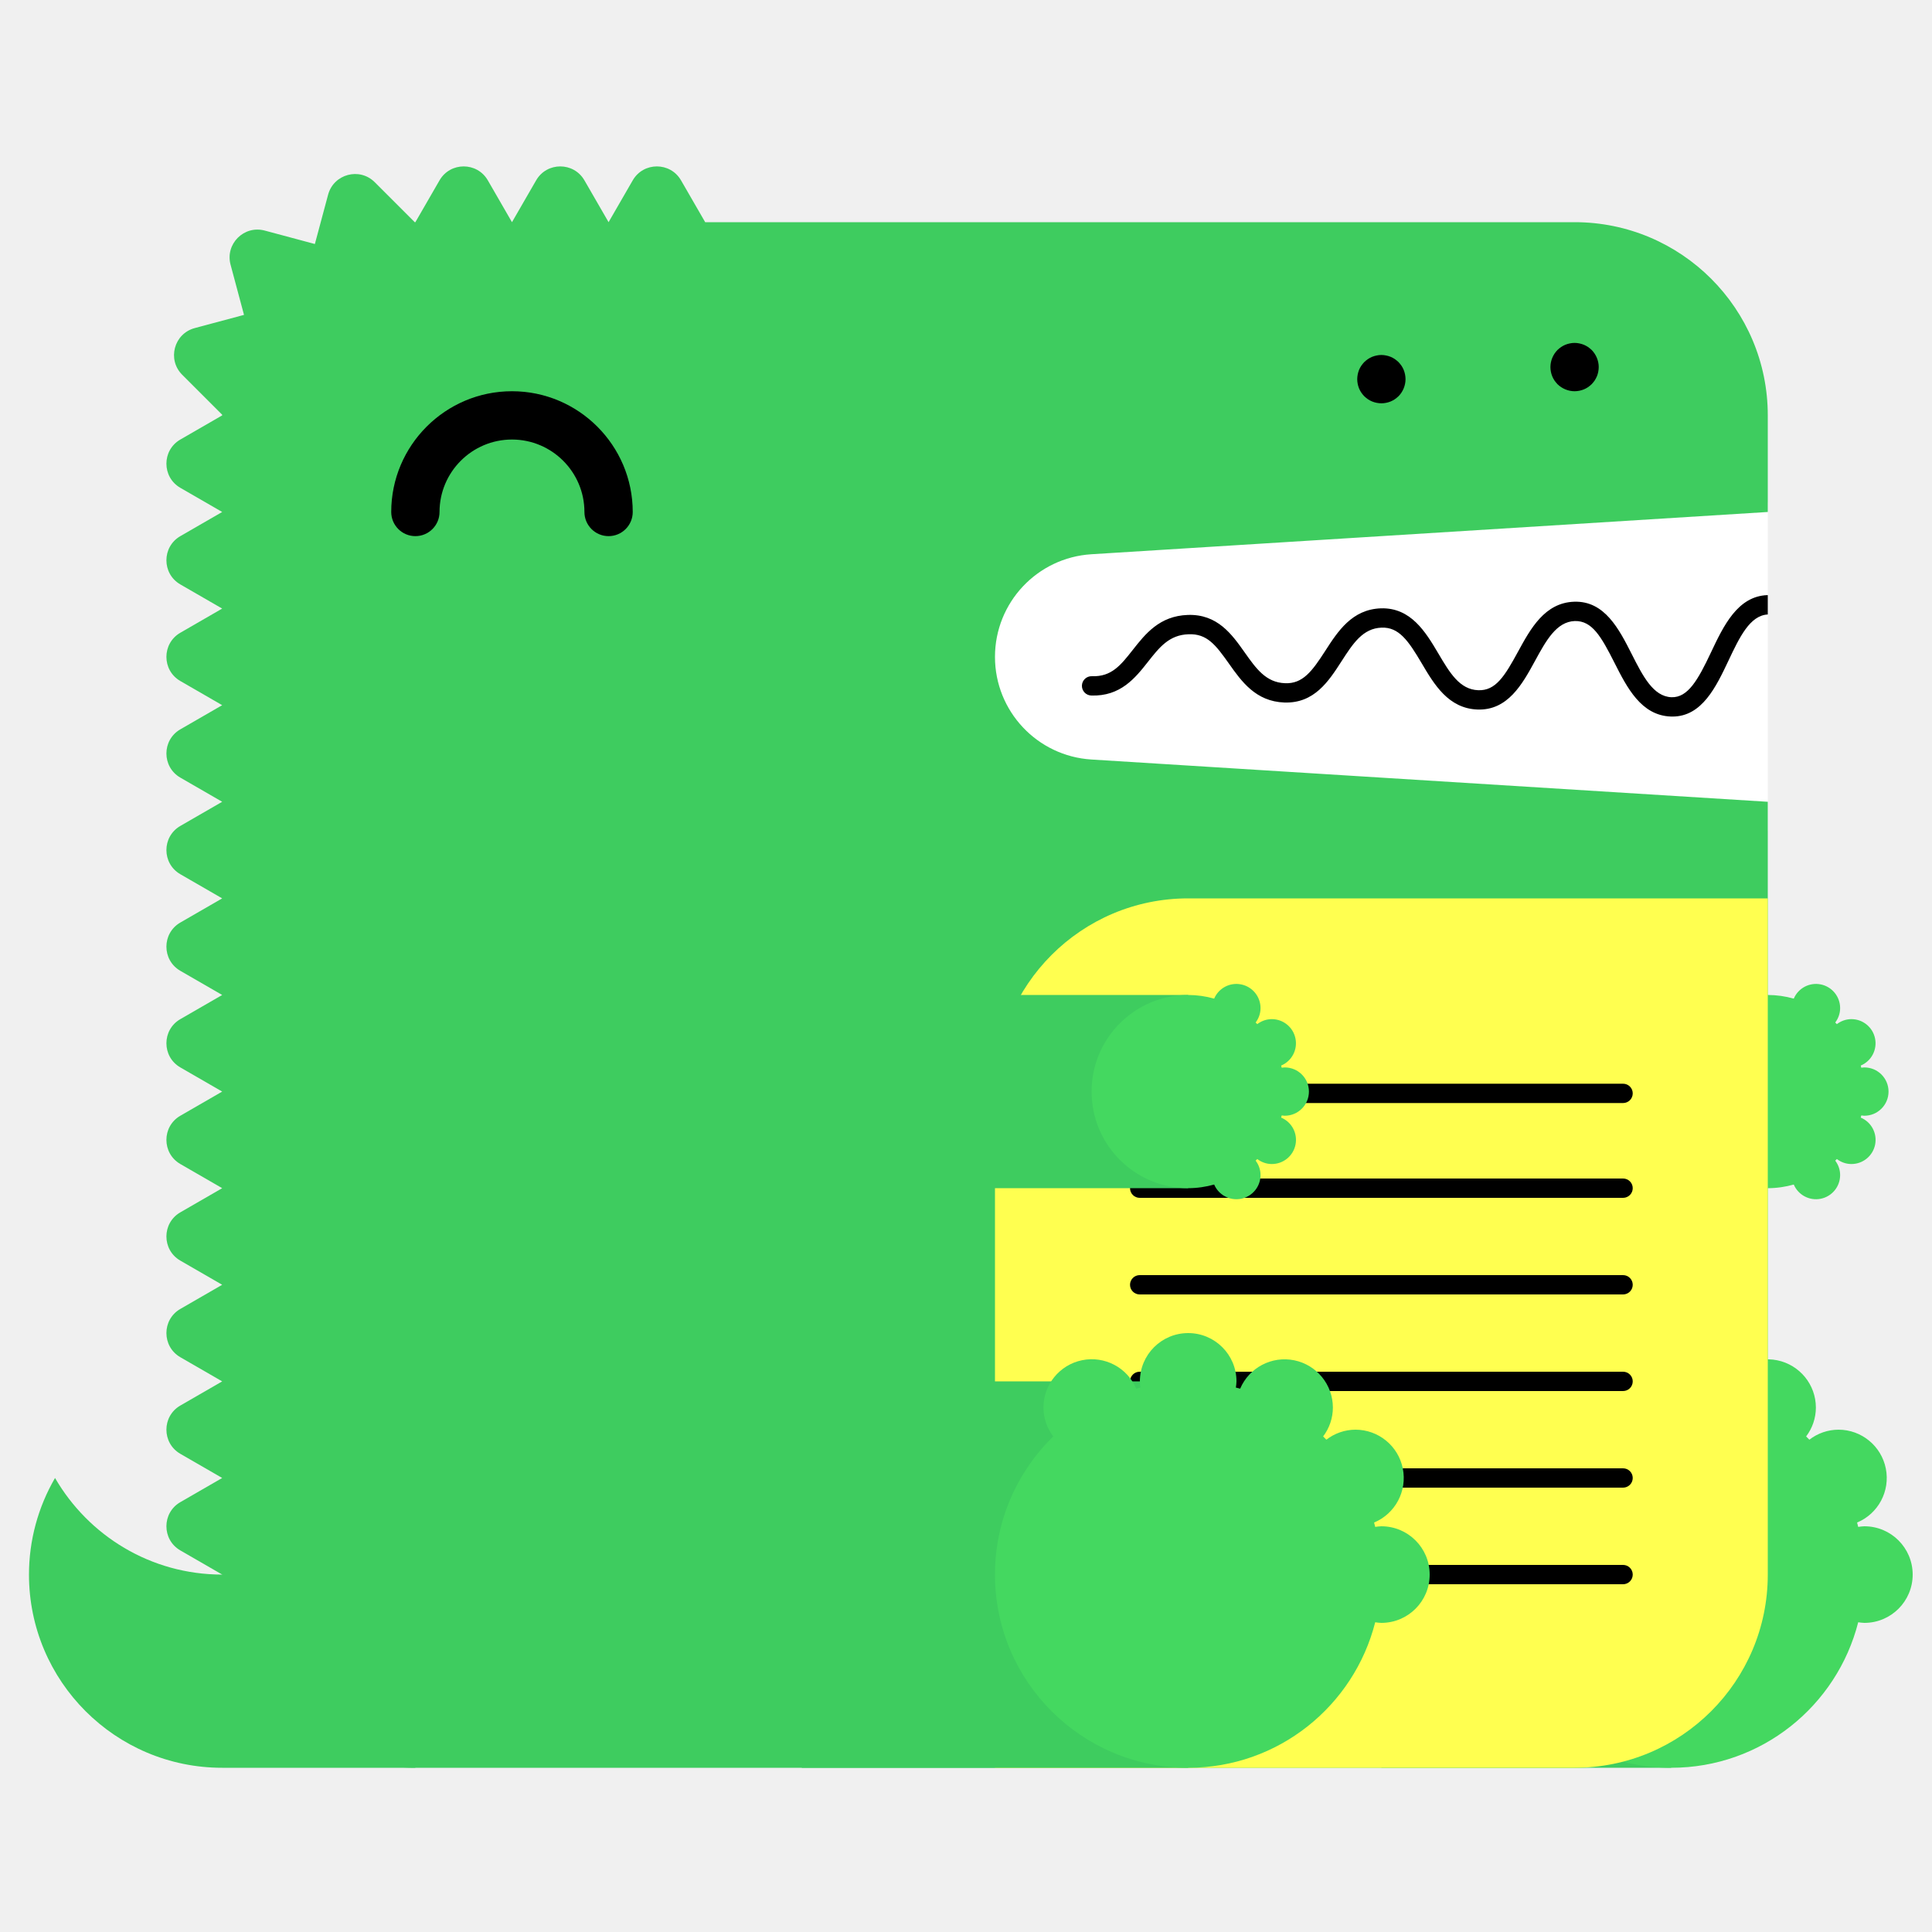
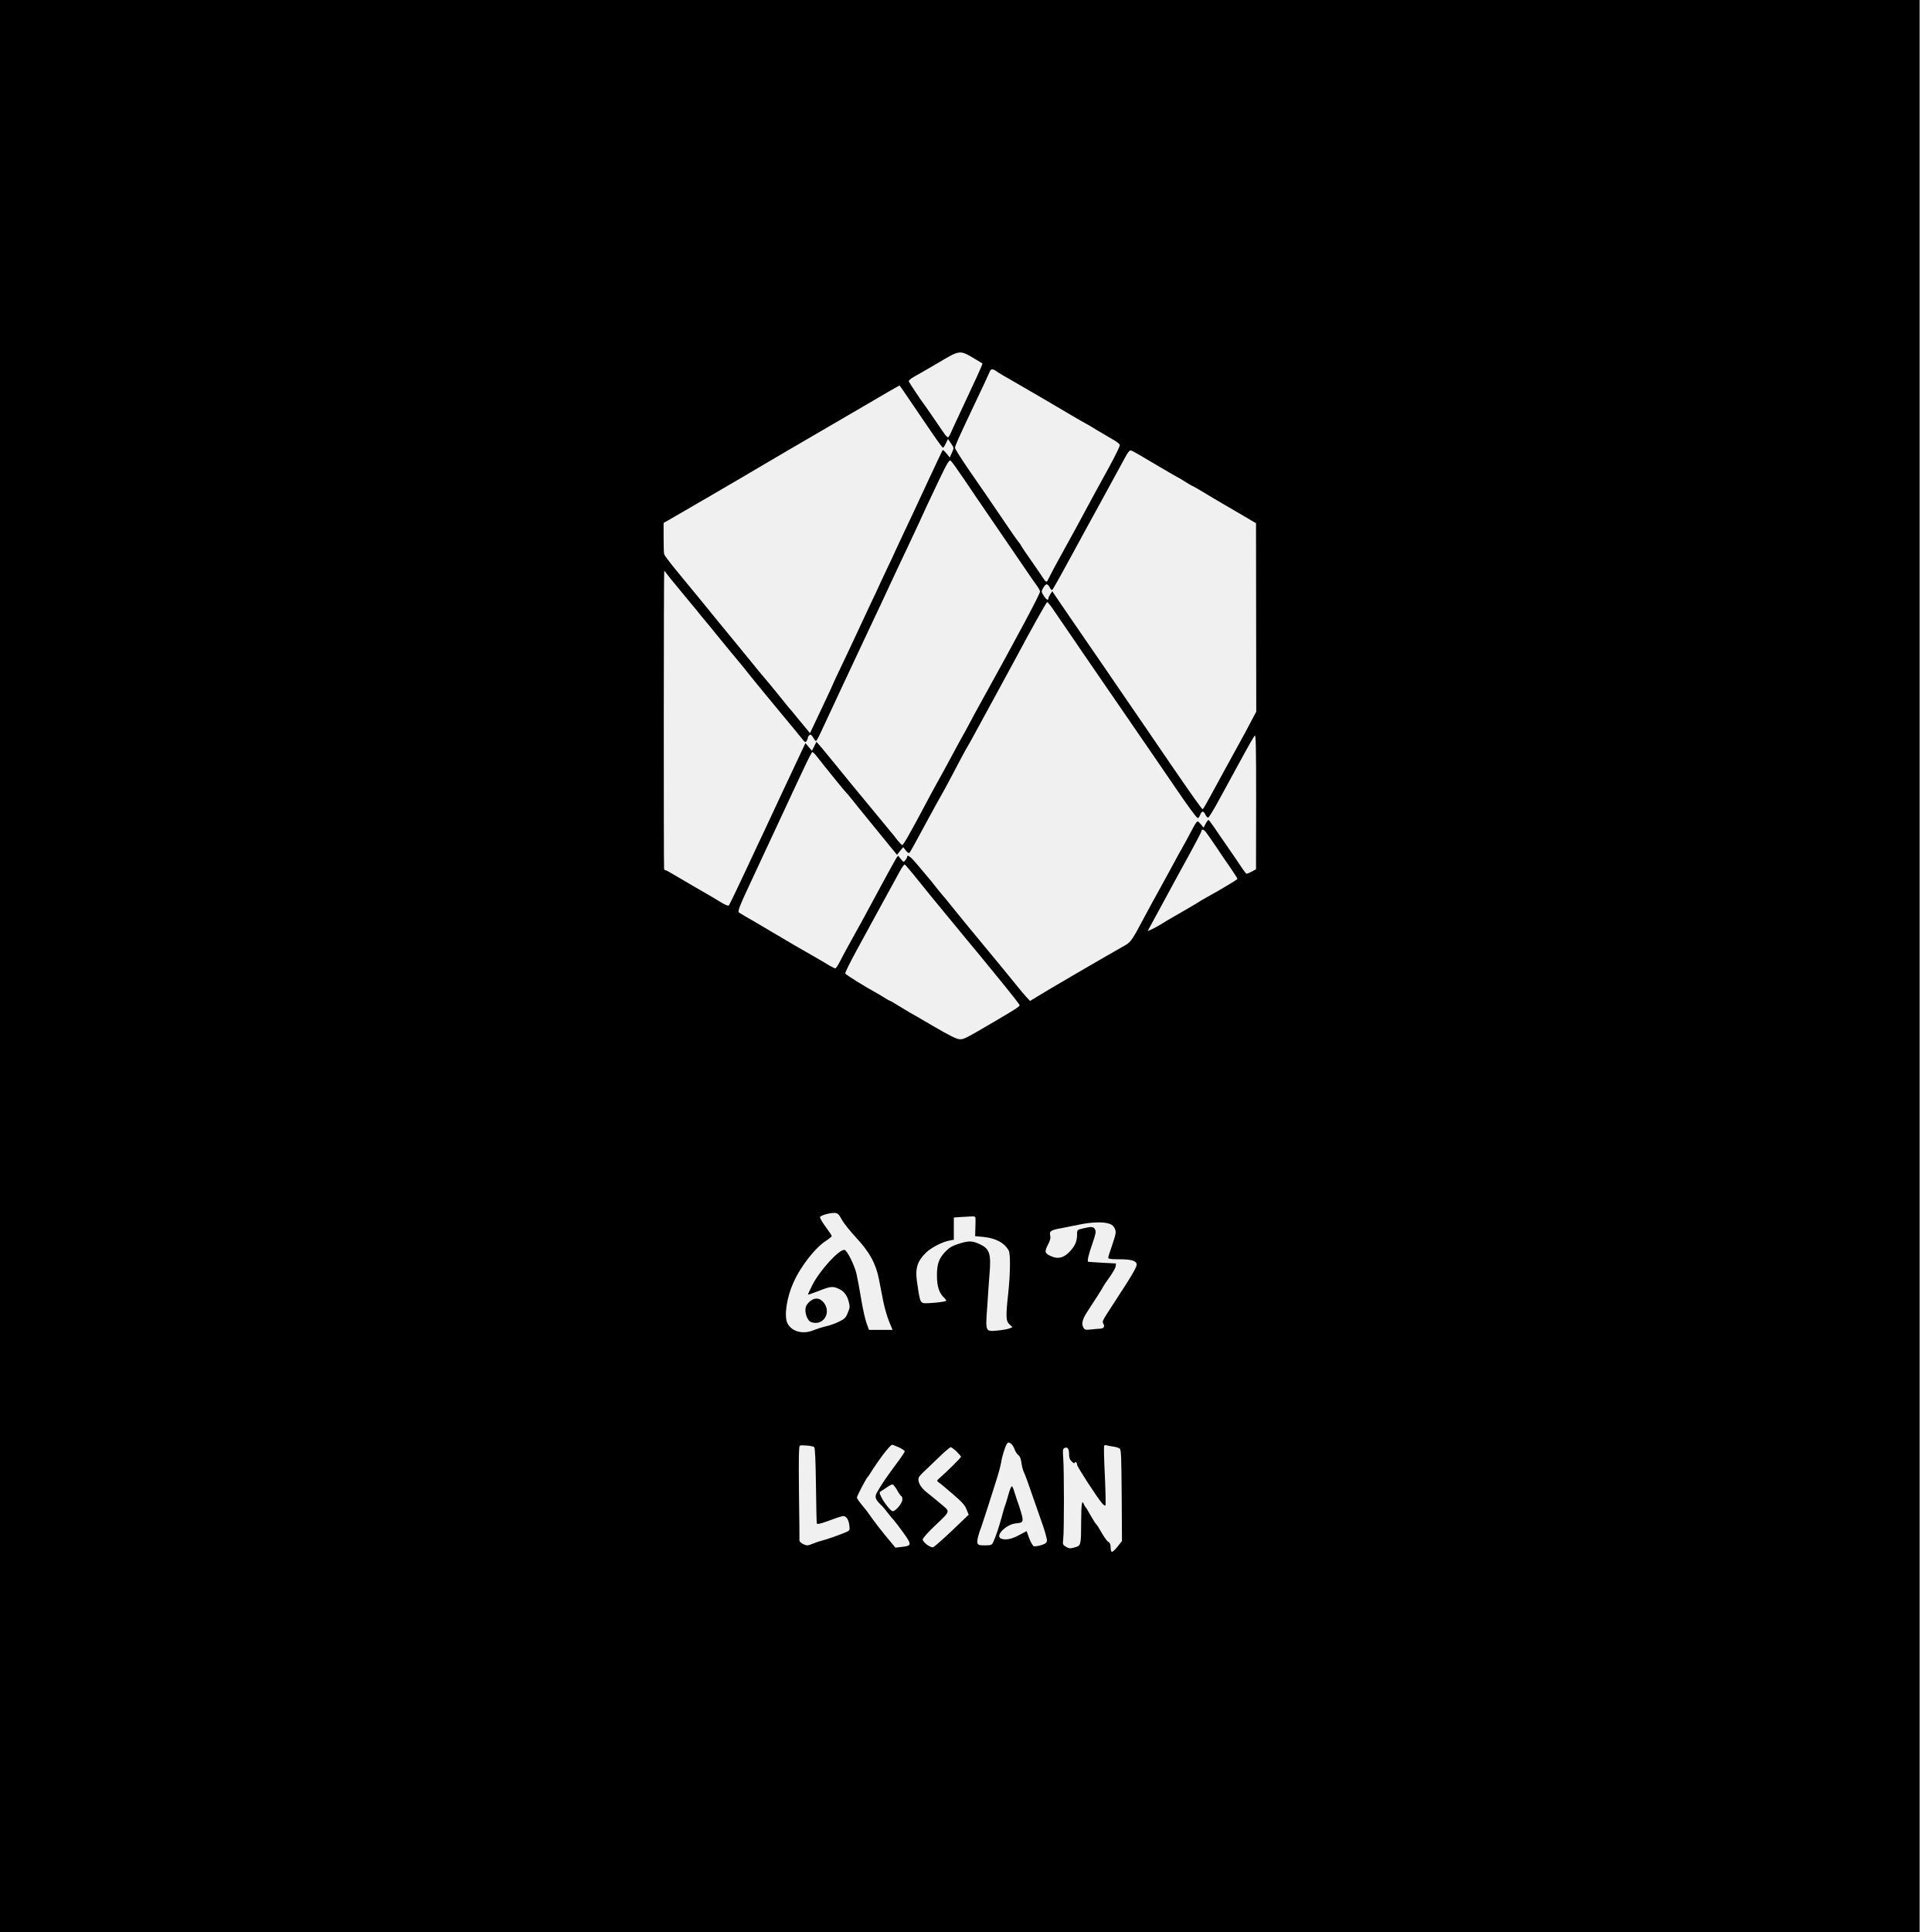
- <svg xmlns="http://www.w3.org/2000/svg" width="200" height="200" viewBox="0 0 200 200">
-   <g fill="none" fill-rule="evenodd">
-     <path fill="#FFF" d="M99 52h84v34H99z" />
-     <path d="M23 163c-7.398 0-13.843-4.027-17.303-10A19.886 19.886 0 0 0 3 163c0 11.046 8.954 20 20 20h20v-20H23z" fill="#3ECC5F" />
-     <path d="M112.98 57.376L183 53V43c0-11.046-8.954-20-20-20H73l-2.5-4.33c-1.112-1.925-3.889-1.925-5 0L63 23l-2.5-4.33c-1.111-1.925-3.889-1.925-5 0L53 23l-2.5-4.33c-1.111-1.925-3.889-1.925-5 0L43 23c-.022 0-.042.003-.065.003l-4.142-4.141c-1.57-1.571-4.252-.853-4.828 1.294l-1.369 5.104-5.192-1.392c-2.148-.575-4.111 1.389-3.535 3.536l1.39 5.193-5.102 1.367c-2.148.576-2.867 3.259-1.296 4.83l4.142 4.142c0 .021-.003.042-.003.064l-4.33 2.5c-1.925 1.111-1.925 3.889 0 5L23 53l-4.33 2.5c-1.925 1.111-1.925 3.889 0 5L23 63l-4.33 2.5c-1.925 1.111-1.925 3.889 0 5L23 73l-4.33 2.5c-1.925 1.111-1.925 3.889 0 5L23 83l-4.33 2.5c-1.925 1.111-1.925 3.889 0 5L23 93l-4.33 2.5c-1.925 1.111-1.925 3.889 0 5L23 103l-4.33 2.5c-1.925 1.111-1.925 3.889 0 5L23 113l-4.33 2.5c-1.925 1.111-1.925 3.889 0 5L23 123l-4.33 2.5c-1.925 1.111-1.925 3.889 0 5L23 133l-4.33 2.5c-1.925 1.111-1.925 3.889 0 5L23 143l-4.33 2.5c-1.925 1.111-1.925 3.889 0 5L23 153l-4.33 2.5c-1.925 1.111-1.925 3.889 0 5L23 163c0 11.046 8.954 20 20 20h120c11.046 0 20-8.954 20-20V83l-70.02-4.376A10.645 10.645 0 0 1 103 68c0-5.621 4.37-10.273 9.98-10.624" fill="#3ECC5F" />
-     <path fill="#3ECC5F" d="M143 183h30v-40h-30z" />
-     <path d="M193 158c-.219 0-.428.037-.639.064-.038-.15-.074-.301-.116-.451A5 5 0 0 0 190.32 148a4.96 4.96 0 0 0-3.016 1.036 26.531 26.531 0 0 0-.335-.336 4.955 4.955 0 0 0 1.011-2.987 5 5 0 0 0-9.599-1.959c-.148-.042-.297-.077-.445-.115.027-.211.064-.42.064-.639a5 5 0 0 0-5-5 5 5 0 0 0-5 5c0 .219.037.428.064.639-.148.038-.297.073-.445.115a4.998 4.998 0 0 0-9.599 1.959c0 1.125.384 2.151 1.011 2.987-3.717 3.632-6.031 8.693-6.031 14.3 0 11.046 8.954 20 20 20 9.339 0 17.16-6.41 19.361-15.064.211.027.42.064.639.064a5 5 0 0 0 5-5 5 5 0 0 0-5-5" fill="#44D860" />
-     <path fill="#3ECC5F" d="M153 123h30v-20h-30z" />
-     <path d="M193 115.5a2.5 2.5 0 1 0 0-5c-.109 0-.214.019-.319.032-.02-.075-.037-.15-.058-.225a2.501 2.501 0 0 0-.963-4.807c-.569 0-1.088.197-1.508.518a6.653 6.653 0 0 0-.168-.168c.314-.417.506-.931.506-1.494a2.5 2.5 0 0 0-4.8-.979A9.987 9.987 0 0 0 183 103c-5.522 0-10 4.478-10 10s4.478 10 10 10c.934 0 1.833-.138 2.69-.377a2.5 2.5 0 0 0 4.8-.979c0-.563-.192-1.077-.506-1.494.057-.055.113-.111.168-.168.42.321.939.518 1.508.518a2.5 2.5 0 0 0 .963-4.807c.021-.074.038-.15.058-.225.105.013.21.032.319.032" fill="#44D860" />
-     <path d="M63 55.5a2.5 2.5 0 0 1-2.5-2.5c0-4.136-3.364-7.5-7.5-7.5s-7.5 3.364-7.5 7.5a2.5 2.5 0 1 1-5 0c0-6.893 5.607-12.5 12.5-12.5S65.5 46.107 65.5 53a2.5 2.5 0 0 1-2.5 2.5" fill="#000" />
-     <path d="M103 183h60c11.046 0 20-8.954 20-20V93h-60c-11.046 0-20 8.954-20 20v70z" fill="#FFFF50" />
-     <path d="M168.02 124h-50.04a1 1 0 1 1 0-2h50.04a1 1 0 1 1 0 2m0 20h-50.04a1 1 0 1 1 0-2h50.04a1 1 0 1 1 0 2m0 20h-50.04a1 1 0 1 1 0-2h50.04a1 1 0 1 1 0 2m0-49.814h-50.04a1 1 0 1 1 0-2h50.04a1 1 0 1 1 0 2m0 19.814h-50.04a1 1 0 1 1 0-2h50.04a1 1 0 1 1 0 2m0 20h-50.04a1 1 0 1 1 0-2h50.04a1 1 0 1 1 0 2M183 61.611c-.012 0-.022-.006-.034-.005-3.09.105-4.552 3.196-5.842 5.923-1.346 2.85-2.387 4.703-4.093 4.647-1.889-.068-2.969-2.202-4.113-4.46-1.314-2.594-2.814-5.536-5.963-5.426-3.046.104-4.513 2.794-5.807 5.167-1.377 2.528-2.314 4.065-4.121 3.994-1.927-.07-2.951-1.805-4.136-3.813-1.321-2.236-2.848-4.75-5.936-4.664-2.994.103-4.465 2.385-5.763 4.4-1.373 2.13-2.335 3.428-4.165 3.351-1.973-.07-2.992-1.51-4.171-3.177-1.324-1.873-2.816-3.993-5.895-3.89-2.928.1-4.399 1.97-5.696 3.618-1.232 1.564-2.194 2.802-4.229 2.724a1 1 0 0 0-.072 2c3.017.101 4.545-1.8 5.872-3.487 1.177-1.496 2.193-2.787 4.193-2.855 1.926-.082 2.829 1.115 4.195 3.045 1.297 1.834 2.769 3.914 5.731 4.021 3.103.104 4.596-2.215 5.918-4.267 1.182-1.834 2.202-3.417 4.15-3.484 1.793-.067 2.769 1.35 4.145 3.681 1.297 2.197 2.766 4.686 5.787 4.796 3.125.108 4.634-2.62 5.949-5.035 1.139-2.088 2.214-4.06 4.119-4.126 1.793-.042 2.728 1.595 4.111 4.33 1.292 2.553 2.757 5.445 5.825 5.556l.169.003c3.064 0 4.518-3.075 5.805-5.794 1.139-2.41 2.217-4.68 4.067-4.773v-2z" fill="#000" />
-     <path fill="#3ECC5F" d="M83 183h40v-40H83z" />
-     <path d="M143 158c-.219 0-.428.037-.639.064-.038-.15-.074-.301-.116-.451A5 5 0 0 0 140.32 148a4.96 4.96 0 0 0-3.016 1.036 26.531 26.531 0 0 0-.335-.336 4.955 4.955 0 0 0 1.011-2.987 5 5 0 0 0-9.599-1.959c-.148-.042-.297-.077-.445-.115.027-.211.064-.42.064-.639a5 5 0 0 0-5-5 5 5 0 0 0-5 5c0 .219.037.428.064.639-.148.038-.297.073-.445.115a4.998 4.998 0 0 0-9.599 1.959c0 1.125.384 2.151 1.011 2.987-3.717 3.632-6.031 8.693-6.031 14.3 0 11.046 8.954 20 20 20 9.339 0 17.16-6.41 19.361-15.064.211.027.42.064.639.064a5 5 0 0 0 5-5 5 5 0 0 0-5-5" fill="#44D860" />
-     <path fill="#3ECC5F" d="M83 123h40v-20H83z" />
-     <path d="M133 115.5a2.5 2.5 0 1 0 0-5c-.109 0-.214.019-.319.032-.02-.075-.037-.15-.058-.225a2.501 2.501 0 0 0-.963-4.807c-.569 0-1.088.197-1.508.518a6.653 6.653 0 0 0-.168-.168c.314-.417.506-.931.506-1.494a2.5 2.5 0 0 0-4.8-.979A9.987 9.987 0 0 0 123 103c-5.522 0-10 4.478-10 10s4.478 10 10 10c.934 0 1.833-.138 2.69-.377a2.5 2.5 0 0 0 4.8-.979c0-.563-.192-1.077-.506-1.494.057-.055.113-.111.168-.168.42.321.939.518 1.508.518a2.5 2.5 0 0 0 .963-4.807c.021-.074.038-.15.058-.225.105.013.21.032.319.032" fill="#44D860" />
-     <path d="M143 41.75c-.16 0-.33-.02-.49-.05a2.52 2.52 0 0 1-.47-.14c-.15-.06-.29-.14-.431-.23-.13-.09-.259-.2-.38-.31-.109-.12-.219-.24-.309-.38s-.17-.28-.231-.43a2.619 2.619 0 0 1-.189-.96c0-.16.02-.33.05-.49.03-.16.08-.31.139-.47.061-.15.141-.29.231-.43.09-.13.2-.26.309-.38.121-.11.25-.22.38-.31.141-.09.281-.17.431-.23.149-.06.31-.11.47-.14.32-.07.65-.07.98 0 .159.03.32.08.47.14.149.06.29.14.43.23.13.09.259.2.38.31.11.12.22.25.31.38.09.14.17.28.23.43.06.16.11.31.14.47.029.16.05.33.05.49 0 .66-.271 1.31-.73 1.77-.121.11-.25.22-.38.31-.14.09-.281.17-.43.23a2.565 2.565 0 0 1-.96.19m20-1.25c-.66 0-1.3-.27-1.771-.73a3.802 3.802 0 0 1-.309-.38c-.09-.14-.17-.28-.231-.43a2.619 2.619 0 0 1-.189-.96c0-.66.27-1.3.729-1.77.121-.11.25-.22.38-.31.141-.09.281-.17.431-.23.149-.06.31-.11.47-.14.32-.07.66-.07.98 0 .159.03.32.08.47.14.149.06.29.14.43.23.13.09.259.2.38.31.459.47.73 1.11.73 1.77 0 .16-.021.33-.05.49-.03.16-.08.32-.14.47-.07.15-.14.29-.23.43-.09.13-.2.26-.31.38-.121.11-.25.22-.38.31-.14.09-.281.17-.43.23a2.565 2.565 0 0 1-.96.19" fill="#000" />
+ <svg xmlns="http://www.w3.org/2000/svg" version="1.0" width="1604pt" height="1614pt" viewBox="0 0 1604 1614" preserveAspectRatio="xMidYMid meet">
+   <g transform="translate(0,1614) scale(0.1,-0.1)" fill="#000000" stroke="none">
+     <path d="M0 8070 l0 -8070 8020 0 8020 0 0 8070 0 8070 -8020 0 -8020 0 0 -8070z m8134 5079 c39 -23 73 -44 75 -45 2 -2 -18 -50 -44 -106 -26 -57 -64 -137 -83 -178 -19 -41 -52 -113 -74 -159 -22 -46 -48 -103 -58 -126 -10 -24 -22 -45 -27 -48 -5 -3 -20 11 -33 31 -53 78 -170 248 -178 257 -18 23 -113 166 -118 178 -3 8 15 24 46 41 28 15 119 68 203 117 176 105 177 105 291 38z m194 -112 c11 -9 45 -29 202 -119 167 -96 256 -149 388 -227 85 -50 156 -91 158 -91 2 0 43 -24 91 -54 49 -29 110 -65 136 -80 27 -15 51 -34 54 -42 3 -8 -38 -92 -90 -187 -52 -94 -111 -202 -131 -239 -87 -163 -199 -369 -326 -598 -25 -47 -49 -93 -53 -102 -9 -25 -19 -22 -39 10 -9 15 -53 79 -97 142 -45 63 -84 122 -88 130 -3 8 -14 24 -24 35 -9 11 -41 56 -71 100 -92 136 -240 353 -352 514 -58 85 -106 161 -106 169 0 17 21 65 152 342 28 58 68 143 90 190 22 47 44 95 49 107 8 23 27 23 57 0z m-768 -179 c24 -35 86 -126 138 -203 135 -199 175 -255 182 -255 4 0 14 16 24 37 l17 36 26 -38 c25 -37 25 -37 7 -77 l-18 -40 -27 33 c-15 19 -30 32 -32 29 -3 -3 -63 -131 -135 -285 -71 -154 -159 -342 -196 -419 -36 -76 -66 -140 -66 -141 0 -2 -31 -69 -70 -150 -38 -81 -70 -148 -70 -150 0 -2 -29 -63 -64 -136 -35 -74 -86 -183 -114 -244 -28 -60 -84 -181 -126 -268 -42 -87 -76 -160 -76 -162 0 -2 -23 -53 -51 -112 -28 -59 -71 -151 -96 -203 l-45 -95 -21 26 c-12 14 -51 62 -87 105 -35 44 -69 84 -75 90 -5 7 -44 54 -85 105 -41 51 -93 114 -115 139 -22 26 -65 77 -95 115 -47 58 -132 162 -188 230 -47 57 -143 173 -234 286 -57 69 -150 183 -208 253 -58 70 -107 135 -110 144 -3 10 -5 73 -5 140 l0 124 40 22 c41 24 138 80 355 206 69 41 179 105 245 143 66 39 152 89 190 112 39 23 140 82 225 132 354 206 483 281 640 373 130 77 267 156 276 160 1 0 21 -28 44 -62z m2094 -597 c103 -61 189 -111 191 -111 3 0 29 -16 59 -35 30 -19 57 -35 60 -35 3 0 45 -24 93 -53 49 -30 120 -72 158 -94 39 -23 117 -68 175 -102 l105 -62 1 -787 1 -787 -45 -85 c-24 -47 -68 -128 -97 -180 -29 -52 -67 -122 -85 -155 -18 -33 -49 -89 -69 -126 -20 -36 -61 -111 -91 -167 -30 -56 -57 -102 -61 -102 -7 0 -88 115 -270 380 -62 91 -154 226 -205 300 -51 74 -132 193 -181 264 -132 193 -218 319 -317 462 -105 152 -244 356 -267 390 l-16 25 -17 -25 c-9 -14 -16 -30 -16 -36 0 -20 -19 -9 -39 24 -21 33 -21 35 -4 65 22 37 35 39 53 6 7 -14 16 -25 20 -25 6 0 61 99 295 530 32 58 71 130 88 160 80 147 197 362 228 418 24 45 38 62 50 59 9 -2 100 -54 203 -116z m-1605 -115 c48 -72 163 -241 256 -376 92 -135 206 -301 253 -370 47 -69 95 -139 108 -156 13 -17 24 -38 24 -47 0 -20 -188 -373 -495 -927 -29 -52 -72 -131 -95 -175 -23 -44 -50 -93 -60 -110 -16 -28 -31 -56 -126 -232 -20 -38 -58 -106 -84 -153 -26 -47 -68 -123 -92 -170 -127 -240 -190 -350 -199 -350 -4 0 -22 19 -41 42 -18 24 -40 52 -50 63 -9 11 -40 49 -70 85 -162 195 -379 459 -443 539 -16 20 -49 59 -71 86 l-42 48 -19 -38 -19 -37 -27 32 -27 32 -49 -104 c-27 -56 -96 -204 -154 -328 -58 -124 -121 -259 -140 -300 -20 -41 -92 -196 -162 -345 -69 -148 -130 -274 -135 -279 -5 -5 -29 4 -57 21 -26 17 -124 74 -218 128 -93 54 -187 109 -207 121 -21 13 -42 24 -48 24 -5 0 -10 6 -11 13 -4 51 -3 2487 1 2487 3 0 10 -8 16 -17 7 -10 62 -79 124 -153 62 -74 124 -150 139 -168 14 -19 44 -55 66 -81 22 -26 65 -78 95 -116 80 -98 169 -206 194 -235 11 -13 39 -47 61 -76 22 -28 132 -163 245 -299 113 -136 213 -257 222 -269 15 -18 19 -19 28 -6 5 8 10 20 10 26 0 6 6 16 13 22 10 9 17 4 31 -18 9 -17 20 -30 24 -30 4 0 19 26 34 58 59 129 341 729 453 967 32 66 83 176 115 245 32 69 101 217 155 330 98 208 125 266 165 355 13 28 60 128 106 224 73 152 86 172 99 161 9 -7 55 -72 104 -144z m738 -1078 c17 -24 65 -95 108 -158 44 -63 106 -155 140 -205 201 -293 378 -550 426 -620 77 -112 285 -414 339 -494 137 -202 203 -291 211 -285 6 3 14 17 19 30 12 31 27 31 42 -1 6 -14 16 -25 23 -25 6 0 43 60 83 133 40 72 91 166 113 207 23 41 72 131 109 200 38 69 75 133 83 144 11 15 13 -66 13 -549 l-1 -567 -35 -19 c-19 -10 -38 -18 -43 -19 -4 0 -23 24 -42 53 -18 28 -70 104 -114 167 -44 63 -97 141 -118 172 -21 31 -41 57 -45 58 -4 0 -15 -14 -24 -32 l-17 -32 -24 29 c-25 28 -26 28 -40 9 -8 -10 -28 -46 -45 -79 -17 -33 -47 -89 -68 -125 -21 -36 -55 -99 -77 -140 -22 -41 -53 -97 -68 -125 -85 -153 -138 -251 -185 -339 -86 -163 -103 -187 -145 -211 -191 -108 -654 -378 -734 -428 l-64 -39 -31 33 c-17 19 -49 56 -71 84 -40 50 -204 250 -275 335 -77 92 -207 251 -275 335 -38 48 -80 99 -93 113 -13 15 -35 43 -50 62 -14 19 -42 53 -62 76 -19 22 -60 71 -90 107 -49 59 -80 82 -80 59 0 -5 -7 -17 -15 -28 -14 -18 -15 -18 -38 10 l-23 28 -16 -23 c-8 -13 -61 -109 -118 -214 -163 -303 -169 -313 -245 -450 -40 -71 -87 -158 -104 -192 -17 -35 -36 -63 -41 -63 -6 0 -27 11 -48 23 -20 13 -91 54 -157 92 -66 37 -190 109 -275 160 -85 50 -177 105 -205 121 -61 35 -96 55 -119 70 -15 9 -3 42 130 325 81 173 180 386 221 474 111 239 116 249 187 400 36 77 69 141 73 142 5 1 22 -15 38 -36 83 -106 230 -287 240 -296 6 -5 31 -35 56 -66 24 -31 71 -89 104 -129 135 -165 162 -199 215 -264 l55 -67 26 32 26 32 22 -28 c13 -17 25 -25 31 -19 5 5 66 115 135 244 70 129 131 240 135 245 4 6 31 55 60 110 105 200 143 270 150 280 4 6 52 91 105 190 54 99 138 254 188 345 49 91 104 192 122 225 112 211 249 455 255 455 4 0 20 -19 37 -42z m1286 -1875 c8 -10 47 -65 86 -123 38 -58 95 -141 126 -185 30 -44 55 -83 55 -87 0 -6 -140 -90 -255 -153 -27 -15 -54 -31 -60 -35 -10 -8 -142 -85 -235 -138 -25 -14 -63 -37 -85 -51 -22 -14 -57 -33 -78 -43 l-37 -17 11 22 c7 12 55 101 107 197 52 96 107 198 122 225 15 28 68 125 119 217 50 91 91 171 91 177 0 16 15 13 33 -6z m-2445 -353 c33 -41 108 -133 166 -205 59 -71 137 -166 173 -210 36 -44 82 -100 103 -125 21 -25 73 -88 117 -141 43 -53 135 -166 206 -252 70 -86 127 -160 127 -165 0 -10 -37 -34 -190 -124 -269 -158 -274 -160 -310 -160 -27 1 -82 28 -224 111 -104 61 -190 111 -192 111 -1 0 -39 23 -83 50 -44 28 -83 50 -86 50 -3 0 -24 12 -48 27 -23 15 -51 31 -62 37 -89 48 -258 153 -262 163 -3 6 38 90 90 185 52 95 109 200 127 233 41 74 190 348 237 433 19 35 38 62 43 60 4 -2 35 -37 68 -78z m-595 -2887 c15 -29 71 -99 123 -155 111 -119 162 -214 188 -343 9 -44 24 -125 35 -180 11 -55 33 -133 49 -172 l30 -73 -98 0 -99 0 -20 55 c-11 30 -32 121 -45 202 -14 82 -31 176 -39 210 -18 75 -78 197 -100 201 -42 9 -203 -166 -268 -291 -22 -43 -39 -80 -37 -82 1 -2 41 12 88 30 95 38 117 41 163 21 46 -19 74 -54 88 -108 12 -42 11 -53 -7 -95 -16 -41 -27 -52 -73 -74 -29 -15 -78 -32 -109 -39 -31 -7 -75 -21 -100 -31 -90 -39 -186 -15 -222 56 -30 60 -7 215 50 341 63 140 184 293 277 352 23 15 43 31 43 36 0 5 -23 39 -51 77 -28 38 -49 74 -47 81 5 15 83 37 123 35 25 -2 34 -10 58 -54z m1118 10 c1 -10 0 -48 -1 -84 l-2 -66 66 -6 c106 -10 180 -50 215 -115 15 -29 13 -192 -4 -352 -22 -200 -20 -236 10 -264 l25 -23 -23 -10 c-13 -6 -57 -14 -98 -18 -107 -10 -105 -15 -90 198 6 95 15 223 20 285 13 159 -1 200 -82 238 -65 30 -94 30 -180 2 -54 -17 -77 -32 -112 -69 -50 -54 -67 -103 -66 -196 0 -85 17 -140 52 -176 17 -16 28 -32 25 -34 -9 -10 -165 -25 -190 -19 -27 7 -32 24 -55 187 -14 105 5 164 76 234 43 42 140 92 196 101 l37 7 0 93 0 93 58 4 c31 2 72 4 90 5 24 2 32 -2 33 -15z m1118 -46 c24 -8 39 -22 47 -43 11 -27 9 -41 -21 -130 -19 -54 -35 -105 -35 -111 0 -10 24 -13 89 -13 96 0 138 -10 148 -36 8 -21 -23 -75 -202 -349 -89 -137 -87 -133 -74 -156 12 -23 0 -38 -31 -39 -8 0 -40 -3 -70 -6 -52 -6 -56 -4 -69 19 -16 29 -5 69 33 127 66 100 136 210 136 215 0 2 22 35 49 72 27 38 51 79 53 93 l3 25 -115 6 c-63 4 -116 7 -117 8 -10 5 2 58 33 146 29 84 34 107 24 124 -12 24 -29 26 -99 9 -48 -11 -51 -13 -51 -43 0 -63 -13 -96 -56 -145 -51 -56 -99 -71 -155 -47 -59 24 -64 38 -34 96 20 37 25 58 20 80 -8 36 5 45 95 61 36 7 103 20 150 30 99 21 201 24 249 7z m-818 -1840 c8 -7 21 -27 27 -46 7 -19 21 -40 31 -47 13 -9 22 -32 26 -66 4 -29 14 -66 23 -83 8 -16 34 -86 57 -155 24 -69 64 -183 89 -255 26 -71 45 -141 44 -155 -2 -19 -12 -27 -50 -39 -25 -7 -53 -11 -60 -8 -8 3 -25 32 -38 66 l-22 60 -64 -34 c-61 -33 -111 -43 -148 -29 -57 22 42 122 126 128 60 5 63 14 38 98 -12 40 -26 82 -31 93 -4 11 -14 42 -22 68 -7 27 -17 49 -22 50 -6 1 -19 -32 -30 -73 -11 -41 -23 -79 -26 -85 -3 -5 -16 -48 -28 -95 -23 -85 -53 -175 -74 -217 -9 -20 -18 -23 -68 -23 -49 0 -57 3 -62 21 -5 18 10 77 33 134 4 11 28 85 54 165 25 80 59 186 75 236 16 50 32 111 36 135 7 50 35 138 48 157 12 15 18 15 38 -1z m-1648 -26 c8 -8 12 -112 15 -319 2 -169 5 -312 7 -319 3 -8 29 -3 87 18 140 51 140 51 161 30 11 -10 21 -39 24 -63 5 -43 4 -44 -33 -60 -60 -25 -144 -54 -194 -68 -25 -6 -60 -18 -78 -26 -18 -8 -38 -14 -45 -14 -25 0 -67 25 -67 40 1 8 -1 189 -4 402 -3 277 -1 388 7 391 22 7 110 -2 120 -12z m710 -3 c26 -13 47 -27 47 -33 0 -5 -32 -53 -71 -105 -81 -109 -123 -170 -162 -239 -20 -36 -13 -57 33 -102 15 -14 40 -43 56 -65 16 -21 39 -49 52 -63 12 -13 50 -63 83 -109 69 -97 68 -106 -17 -115 l-52 -6 -40 48 c-64 75 -155 193 -176 226 -11 17 -39 53 -63 81 -23 28 -43 57 -43 63 0 13 78 161 89 171 3 3 11 12 16 21 67 110 172 249 189 249 6 0 32 -10 59 -22z m1791 7 c25 -4 50 -12 54 -19 10 -16 12 -57 15 -430 l2 -340 -38 -48 c-21 -26 -43 -46 -48 -42 -5 3 -9 21 -9 39 0 23 -6 38 -19 44 -11 6 -35 40 -55 75 -20 36 -41 68 -45 71 -5 3 -26 36 -47 73 -20 37 -40 69 -44 72 -3 3 -9 13 -13 23 -16 43 -22 6 -23 -141 -1 -205 -1 -204 -54 -219 -37 -11 -47 -10 -72 5 -28 16 -29 20 -24 65 8 58 8 573 0 678 -5 66 -3 77 12 83 25 10 37 -7 37 -53 0 -29 6 -46 24 -62 13 -13 23 -17 23 -10 0 7 5 9 10 6 6 -3 10 -13 10 -22 0 -16 169 -276 210 -323 11 -13 23 -20 27 -17 3 4 1 115 -5 248 -7 133 -9 246 -6 251 3 5 12 7 19 4 7 -2 33 -8 59 -11z m-1311 -41 c20 -20 37 -40 37 -44 0 -7 -113 -120 -175 -174 -29 -26 -30 -26 -10 -41 11 -7 64 -51 117 -97 74 -63 101 -93 114 -127 l18 -45 -139 -133 c-77 -73 -148 -135 -157 -138 -22 -8 -88 41 -88 65 0 10 44 59 98 110 139 133 134 118 53 187 -38 32 -92 76 -120 98 -50 40 -76 89 -64 122 3 8 28 36 56 61 27 26 84 80 125 120 41 39 80 72 86 72 6 0 28 -16 49 -36z m-496 -324 c15 -27 31 -50 36 -50 4 0 7 -12 7 -27 0 -33 -63 -105 -84 -97 -19 7 -72 75 -93 119 -17 37 -17 38 1 49 10 6 32 21 50 33 17 12 36 22 43 22 6 1 24 -21 40 -49z" />
+     <path d="M6759 5261 c-21 -22 -29 -39 -29 -66 0 -42 22 -90 45 -99 100 -38 176 73 109 161 -34 44 -82 46 -125 4z" />
  </g>
</svg>
